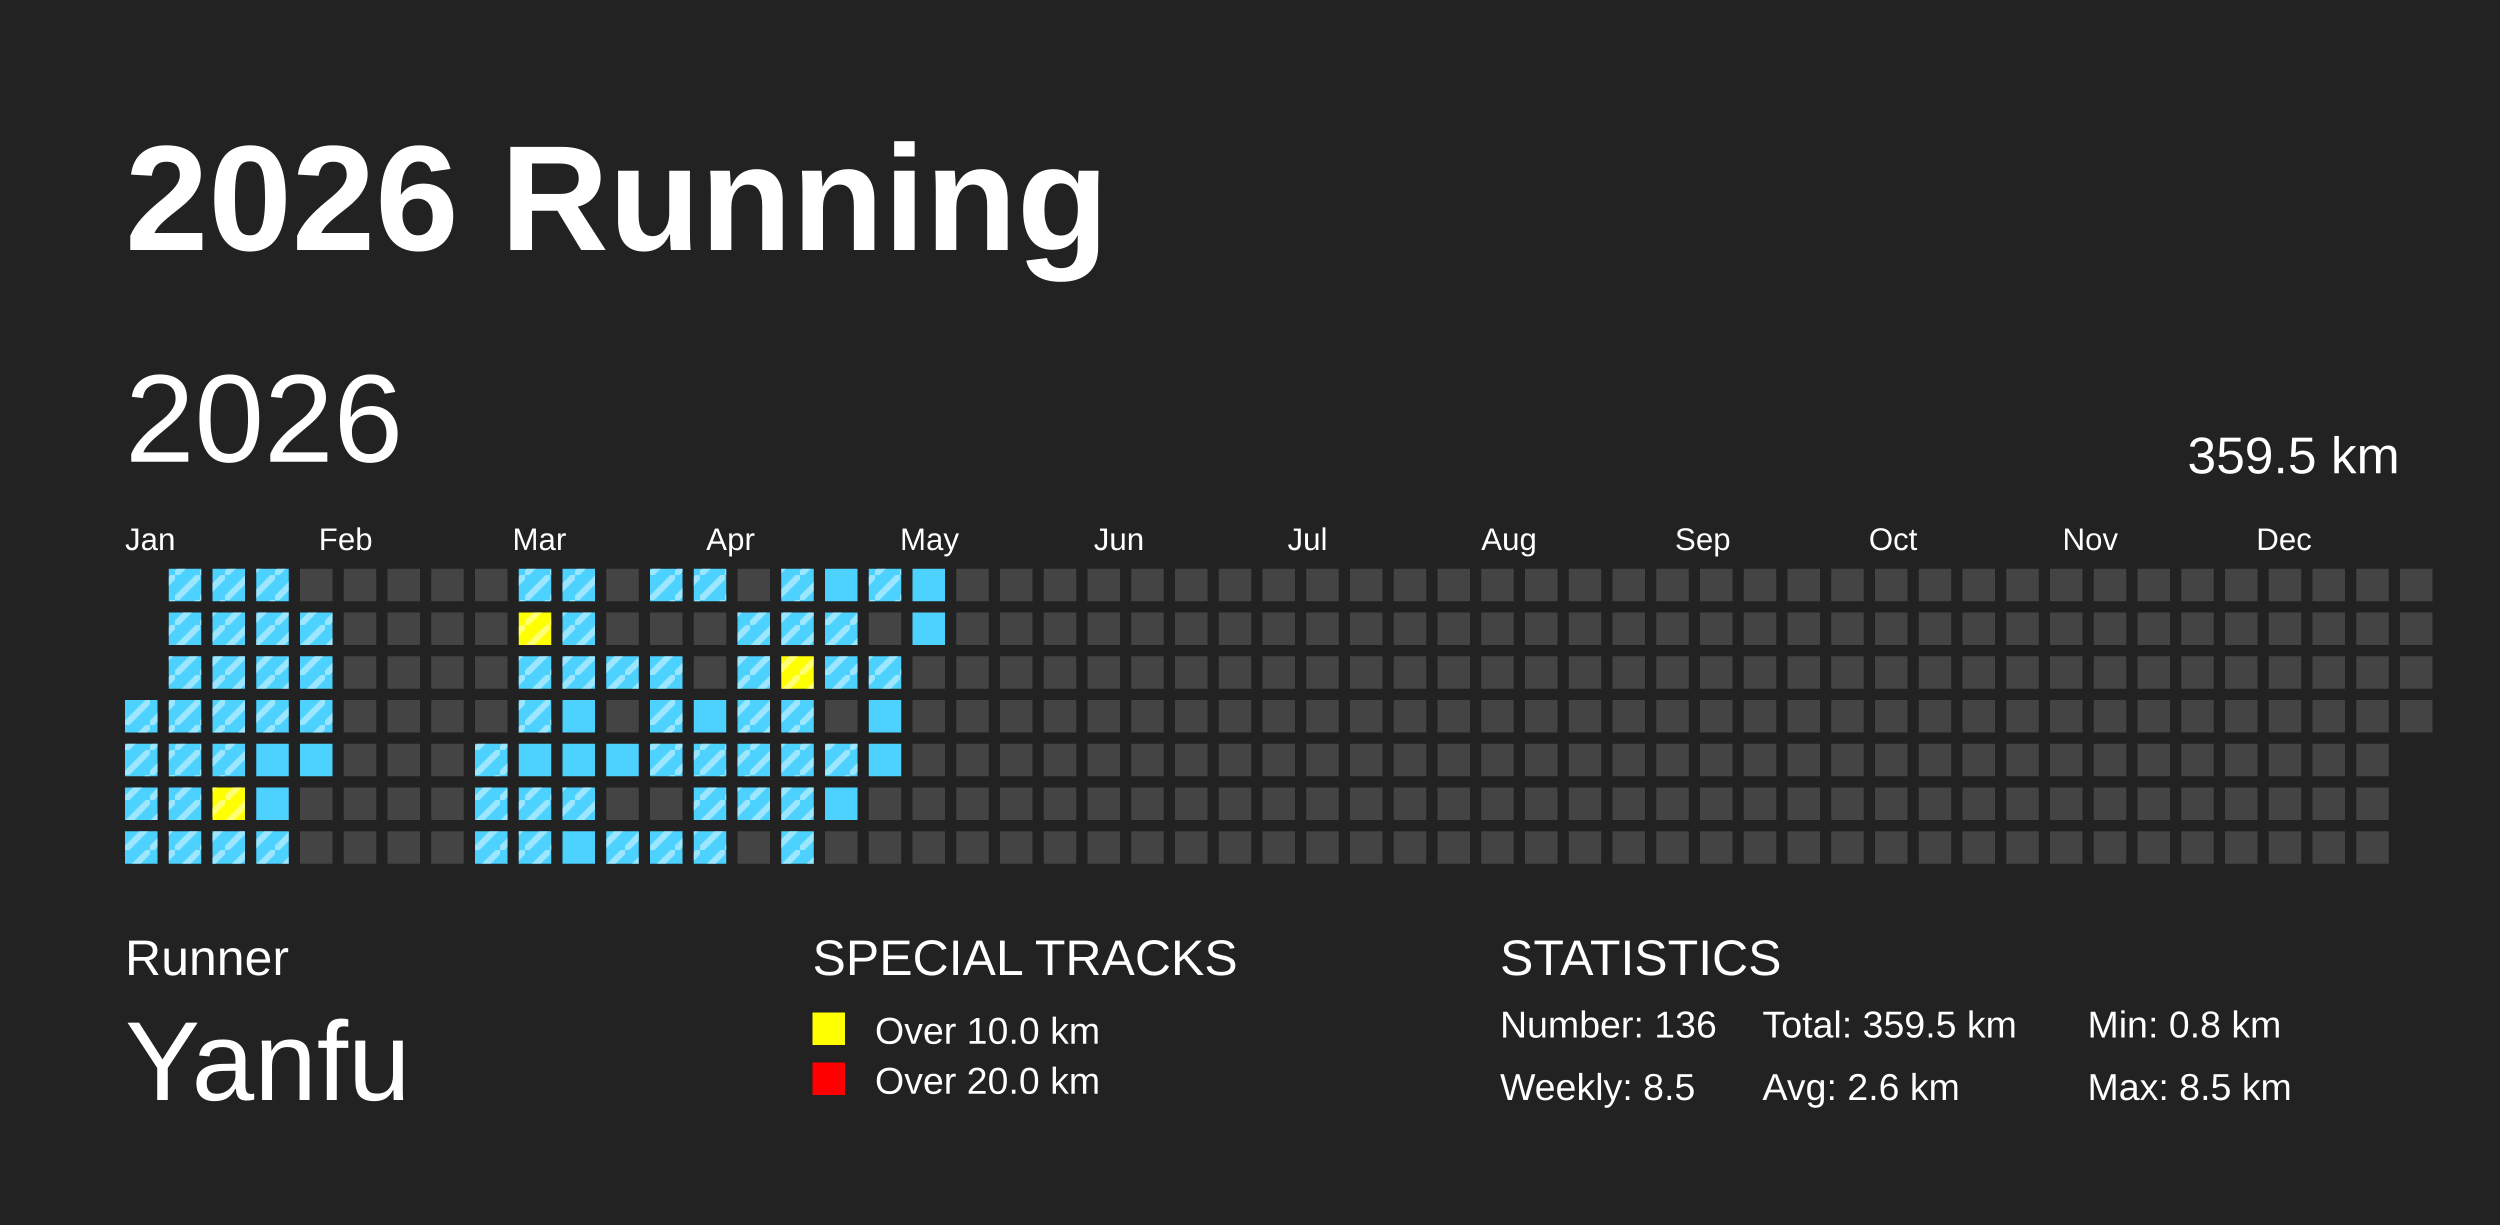
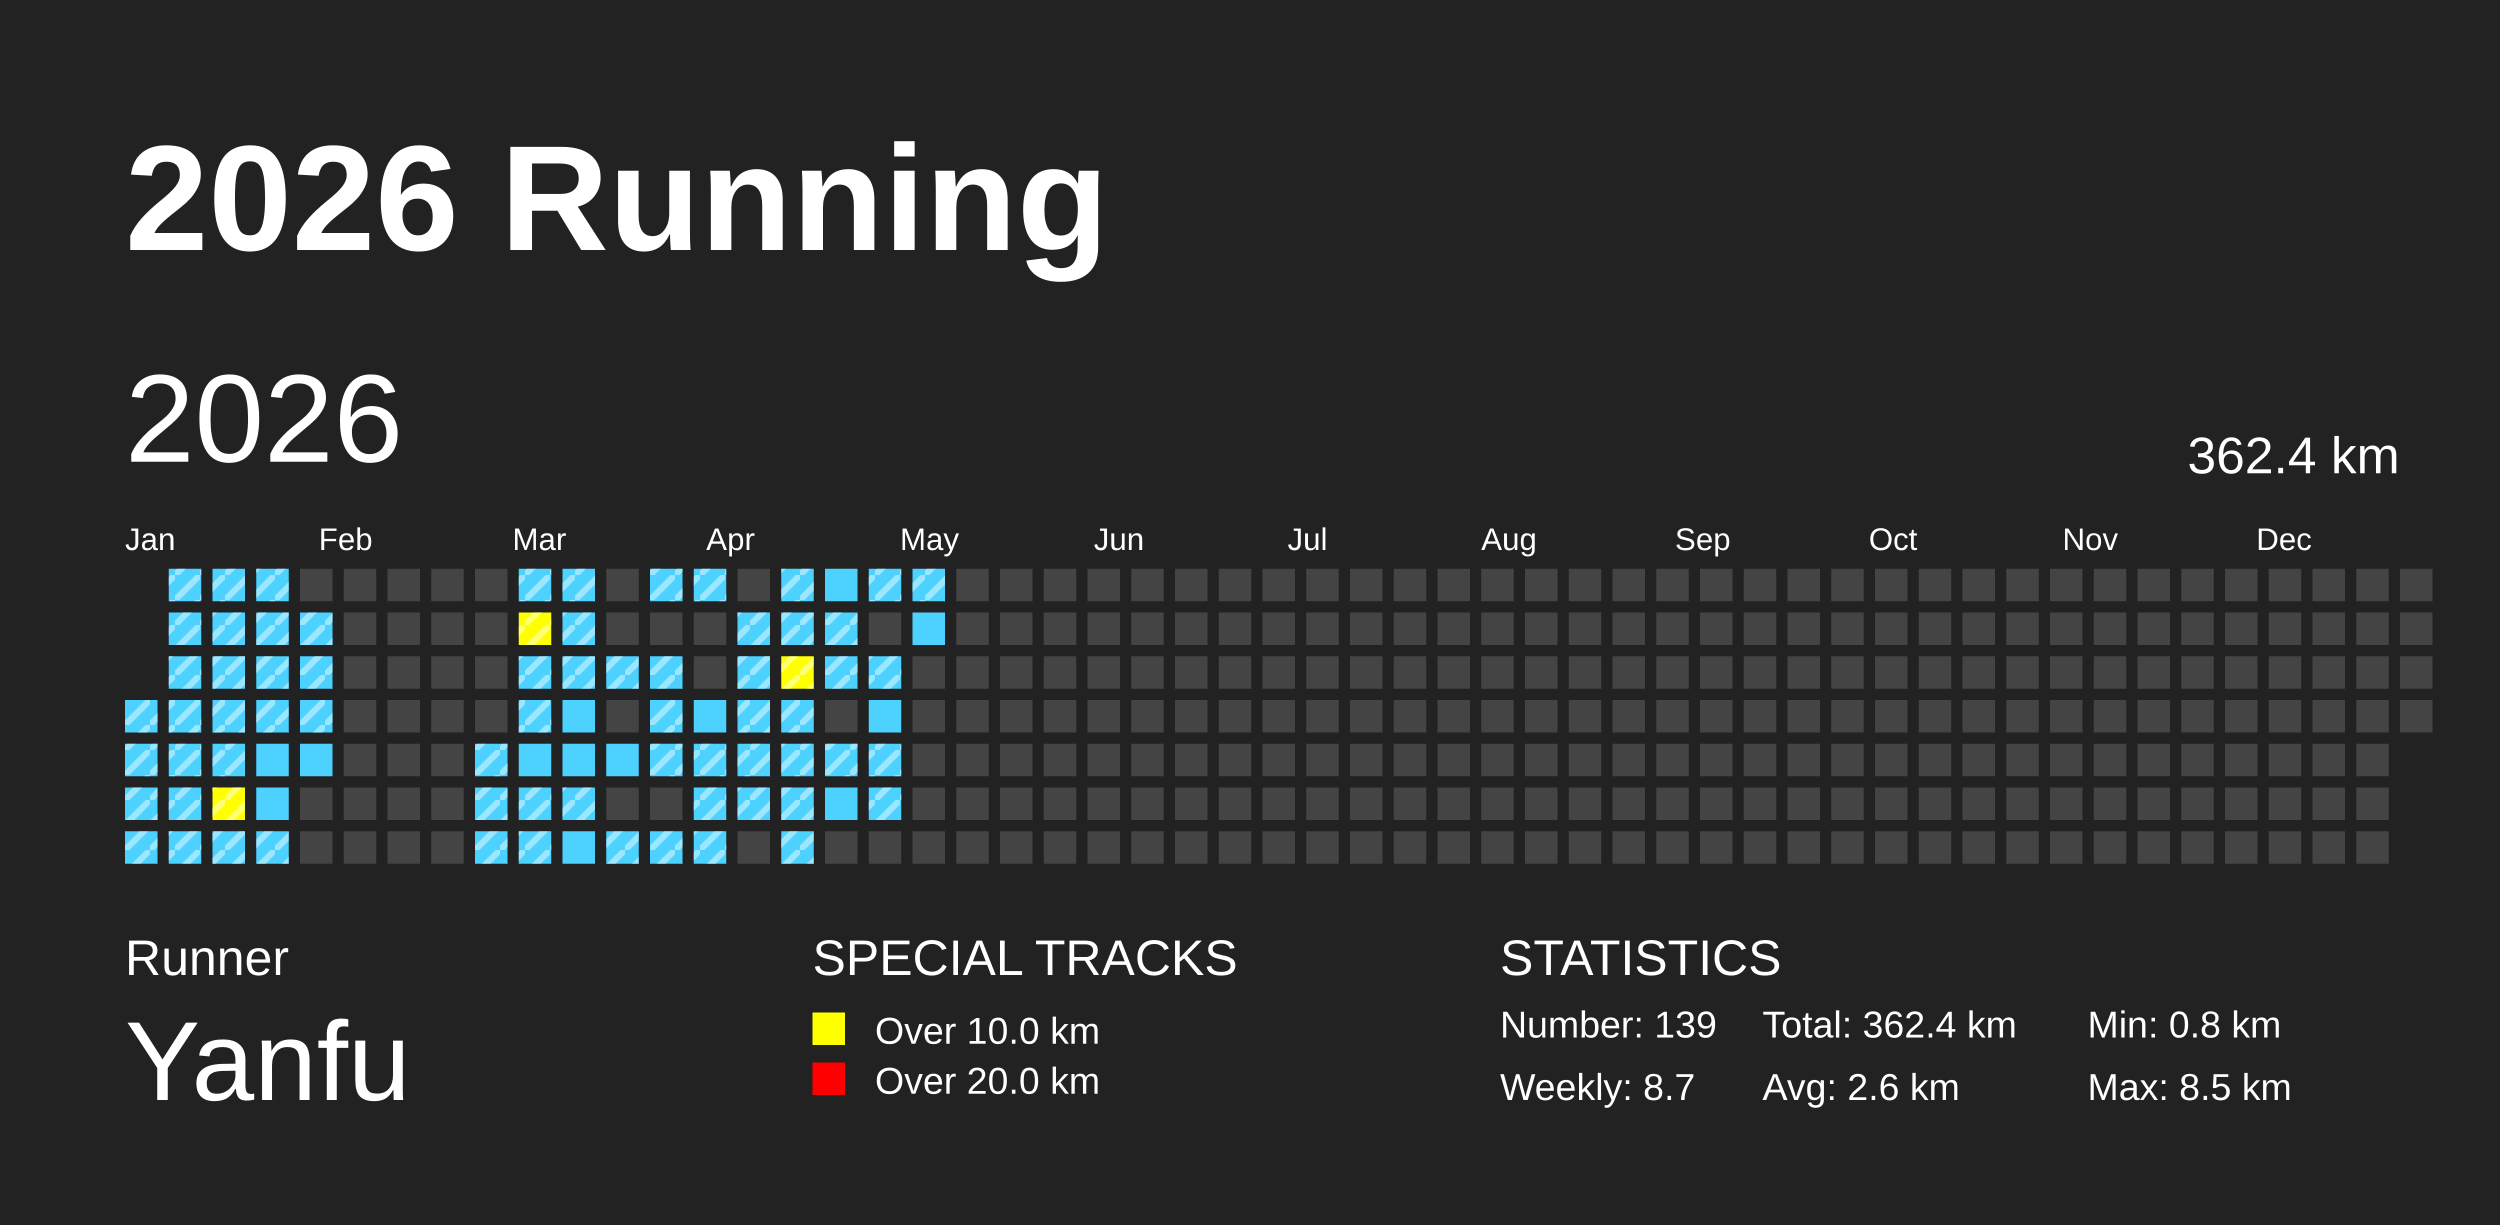
<svg xmlns="http://www.w3.org/2000/svg" baseProfile="full" height="98mm" version="1.1" viewBox="0,0,200,98" width="200mm">
  <defs>
    <pattern height="2" id="indoor-stripe" patternUnits="userSpaceOnUse" width="2">
      <line stroke="white" stroke-opacity="0.45" stroke-width="0.5" x1="0" x2="2" y1="2" y2="0" />
    </pattern>
  </defs>
  <rect fill="#222222" height="98" width="200" x="0" y="0" />
  <text fill="#FFFFFF" style="font-size:12px; font-family:Arial; font-weight:bold;" x="10" y="20">2026 Running</text>
  <text fill="#FFFFFF" style="font-size:4px; font-family:Arial" x="10" y="78">Runner</text>
  <text fill="#FFFFFF" style="font-size:9px; font-family:Arial" x="10" y="88">Yanfu</text>
  <text fill="#FFFFFF" style="font-size:4px; font-family:Arial" x="65" y="78">SPECIAL TRACKS</text>
  <rect fill="yellow" height="2.6" width="2.6" x="65" y="81" />
  <text fill="#FFFFFF" style="font-size:3px; font-family:Arial" x="70" y="83.5">Over 10.0 km</text>
  <rect fill="red" height="2.6" width="2.6" x="65" y="85" />
  <text fill="#FFFFFF" style="font-size:3px; font-family:Arial" x="70" y="87.5">Over 20.0 km</text>
  <text fill="#FFFFFF" style="font-size:4px; font-family:Arial" x="120" y="78">STATISTICS</text>
-   <text fill="#FFFFFF" style="font-size:3px; font-family:Arial" x="120" y="83">Number: 136</text>
-   <text fill="#FFFFFF" style="font-size:3px; font-family:Arial" x="120" y="88">Weekly: 8.5</text>
-   <text fill="#FFFFFF" style="font-size:3px; font-family:Arial" x="141" y="83">Total: 359.5 km</text>
+   <text fill="#FFFFFF" style="font-size:3px; font-family:Arial" x="120" y="83">Number: 139</text>
+   <text fill="#FFFFFF" style="font-size:3px; font-family:Arial" x="120" y="88">Weekly: 8.7</text>
+   <text fill="#FFFFFF" style="font-size:3px; font-family:Arial" x="141" y="83">Total: 362.4 km</text>
  <text fill="#FFFFFF" style="font-size:3px; font-family:Arial" x="141" y="88">Avg: 2.6 km</text>
  <text fill="#FFFFFF" style="font-size:3px; font-family:Arial" x="167" y="83">Min: 0.8 km</text>
  <text fill="#FFFFFF" style="font-size:3px; font-family:Arial" x="167" y="88">Max: 8.5 km</text>
  <text dominant-baseline="hanging" fill="#FFFFFF" style="font-size:10.0px; font-family:Arial;" x="10" y="30">2026</text>
-   <text dominant-baseline="hanging" fill="#FFFFFF" style="font-size:4.125px; font-family:Arial;" x="175" y="35">359.5 km</text>
+   <text dominant-baseline="hanging" fill="#FFFFFF" style="font-size:4.125px; font-family:Arial;" x="175" y="35">362.4 km</text>
  <text fill="#FFFFFF" style="font-size:2.5px; font-family:Arial" x="10.0" y="44">Jan</text>
  <text fill="#FFFFFF" style="font-size:2.5px; font-family:Arial" x="25.5" y="44">Feb</text>
  <text fill="#FFFFFF" style="font-size:2.5px; font-family:Arial" x="41.0" y="44">Mar</text>
  <text fill="#FFFFFF" style="font-size:2.5px; font-family:Arial" x="56.5" y="44">Apr</text>
  <text fill="#FFFFFF" style="font-size:2.5px; font-family:Arial" x="72.0" y="44">May</text>
  <text fill="#FFFFFF" style="font-size:2.5px; font-family:Arial" x="87.5" y="44">Jun</text>
  <text fill="#FFFFFF" style="font-size:2.5px; font-family:Arial" x="103.0" y="44">Jul</text>
  <text fill="#FFFFFF" style="font-size:2.5px; font-family:Arial" x="118.5" y="44">Aug</text>
  <text fill="#FFFFFF" style="font-size:2.5px; font-family:Arial" x="134.0" y="44">Sep</text>
  <text fill="#FFFFFF" style="font-size:2.5px; font-family:Arial" x="149.5" y="44">Oct</text>
  <text fill="#FFFFFF" style="font-size:2.5px; font-family:Arial" x="165.0" y="44">Nov</text>
  <text fill="#FFFFFF" style="font-size:2.5px; font-family:Arial" x="180.5" y="44">Dec</text>
  <rect fill="#4DD2FF" height="2.6" width="2.6" x="10.0" y="56.0" />
  <rect fill="url(#indoor-stripe)" height="2.6" width="2.6" x="10.0" y="56.0" />
  <rect fill="#4DD2FF" height="2.6" width="2.6" x="10.0" y="59.5" />
  <rect fill="url(#indoor-stripe)" height="2.6" width="2.6" x="10.0" y="59.5" />
  <rect fill="#4DD2FF" height="2.6" width="2.6" x="10.0" y="63.0" />
  <rect fill="url(#indoor-stripe)" height="2.6" width="2.6" x="10.0" y="63.0" />
  <rect fill="#4DD2FF" height="2.6" width="2.6" x="10.0" y="66.5" />
  <rect fill="url(#indoor-stripe)" height="2.6" width="2.6" x="10.0" y="66.5" />
  <rect fill="#4DD2FF" height="2.6" width="2.6" x="13.5" y="45.5" />
  <rect fill="url(#indoor-stripe)" height="2.6" width="2.6" x="13.5" y="45.5" />
  <rect fill="#4DD2FF" height="2.6" width="2.6" x="13.5" y="49.0" />
  <rect fill="url(#indoor-stripe)" height="2.6" width="2.6" x="13.5" y="49.0" />
  <rect fill="#4DD2FF" height="2.6" width="2.6" x="13.5" y="52.5" />
  <rect fill="url(#indoor-stripe)" height="2.6" width="2.6" x="13.5" y="52.5" />
  <rect fill="#4DD2FF" height="2.6" width="2.6" x="13.5" y="56.0" />
  <rect fill="url(#indoor-stripe)" height="2.6" width="2.6" x="13.5" y="56.0" />
  <rect fill="#4DD2FF" height="2.6" width="2.6" x="13.5" y="59.5" />
  <rect fill="url(#indoor-stripe)" height="2.6" width="2.6" x="13.5" y="59.5" />
  <rect fill="#4DD2FF" height="2.6" width="2.6" x="13.5" y="63.0" />
  <rect fill="url(#indoor-stripe)" height="2.6" width="2.6" x="13.5" y="63.0" />
  <rect fill="#4DD2FF" height="2.6" width="2.6" x="13.5" y="66.5" />
  <rect fill="url(#indoor-stripe)" height="2.6" width="2.6" x="13.5" y="66.5" />
  <rect fill="#4DD2FF" height="2.6" width="2.6" x="17.0" y="45.5" />
  <rect fill="url(#indoor-stripe)" height="2.6" width="2.6" x="17.0" y="45.5" />
  <rect fill="#4DD2FF" height="2.6" width="2.6" x="17.0" y="49.0" />
  <rect fill="url(#indoor-stripe)" height="2.6" width="2.6" x="17.0" y="49.0" />
  <rect fill="#4DD2FF" height="2.6" width="2.6" x="17.0" y="52.5" />
  <rect fill="url(#indoor-stripe)" height="2.6" width="2.6" x="17.0" y="52.5" />
  <rect fill="#4DD2FF" height="2.6" width="2.6" x="17.0" y="56.0" />
  <rect fill="url(#indoor-stripe)" height="2.6" width="2.6" x="17.0" y="56.0" />
  <rect fill="#4DD2FF" height="2.6" width="2.6" x="17.0" y="59.5" />
  <rect fill="url(#indoor-stripe)" height="2.6" width="2.6" x="17.0" y="59.5" />
  <rect fill="yellow" height="2.6" width="2.6" x="17.0" y="63.0" />
  <rect fill="url(#indoor-stripe)" height="2.6" width="2.6" x="17.0" y="63.0" />
  <rect fill="#4DD2FF" height="2.6" width="2.6" x="17.0" y="66.5" />
  <rect fill="url(#indoor-stripe)" height="2.6" width="2.6" x="17.0" y="66.5" />
  <rect fill="#4DD2FF" height="2.6" width="2.6" x="20.5" y="45.5" />
  <rect fill="url(#indoor-stripe)" height="2.6" width="2.6" x="20.5" y="45.5" />
  <rect fill="#4DD2FF" height="2.6" width="2.6" x="20.5" y="49.0" />
  <rect fill="url(#indoor-stripe)" height="2.6" width="2.6" x="20.5" y="49.0" />
  <rect fill="#4DD2FF" height="2.6" width="2.6" x="20.5" y="52.5" />
  <rect fill="url(#indoor-stripe)" height="2.6" width="2.6" x="20.5" y="52.5" />
  <rect fill="#4DD2FF" height="2.6" width="2.6" x="20.5" y="56.0" />
  <rect fill="url(#indoor-stripe)" height="2.6" width="2.6" x="20.5" y="56.0" />
  <rect fill="#4DD2FF" height="2.6" width="2.6" x="20.5" y="59.5" />
  <rect fill="#4DD2FF" height="2.6" width="2.6" x="20.5" y="63.0" />
  <rect fill="#4DD2FF" height="2.6" width="2.6" x="20.5" y="66.5" />
  <rect fill="url(#indoor-stripe)" height="2.6" width="2.6" x="20.5" y="66.5" />
  <rect fill="#444444" height="2.6" width="2.6" x="24.0" y="45.5" />
  <rect fill="#4DD2FF" height="2.6" width="2.6" x="24.0" y="49.0" />
  <rect fill="url(#indoor-stripe)" height="2.6" width="2.6" x="24.0" y="49.0" />
  <rect fill="#4DD2FF" height="2.6" width="2.6" x="24.0" y="52.5" />
  <rect fill="url(#indoor-stripe)" height="2.6" width="2.6" x="24.0" y="52.5" />
  <rect fill="#4DD2FF" height="2.6" width="2.6" x="24.0" y="56.0" />
  <rect fill="url(#indoor-stripe)" height="2.6" width="2.6" x="24.0" y="56.0" />
  <rect fill="#4DD2FF" height="2.6" width="2.6" x="24.0" y="59.5" />
  <rect fill="#444444" height="2.6" width="2.6" x="24.0" y="63.0" />
  <rect fill="#444444" height="2.6" width="2.6" x="24.0" y="66.5" />
  <rect fill="#444444" height="2.6" width="2.6" x="27.5" y="45.5" />
  <rect fill="#444444" height="2.6" width="2.6" x="27.5" y="49.0" />
  <rect fill="#444444" height="2.6" width="2.6" x="27.5" y="52.5" />
  <rect fill="#444444" height="2.6" width="2.6" x="27.5" y="56.0" />
  <rect fill="#444444" height="2.6" width="2.6" x="27.5" y="59.5" />
  <rect fill="#444444" height="2.6" width="2.6" x="27.5" y="63.0" />
  <rect fill="#444444" height="2.6" width="2.6" x="27.5" y="66.5" />
  <rect fill="#444444" height="2.6" width="2.6" x="31.0" y="45.5" />
  <rect fill="#444444" height="2.6" width="2.6" x="31.0" y="49.0" />
  <rect fill="#444444" height="2.6" width="2.6" x="31.0" y="52.5" />
  <rect fill="#444444" height="2.6" width="2.6" x="31.0" y="56.0" />
  <rect fill="#444444" height="2.6" width="2.6" x="31.0" y="59.5" />
  <rect fill="#444444" height="2.6" width="2.6" x="31.0" y="63.0" />
  <rect fill="#444444" height="2.6" width="2.6" x="31.0" y="66.5" />
  <rect fill="#444444" height="2.6" width="2.6" x="34.5" y="45.5" />
  <rect fill="#444444" height="2.6" width="2.6" x="34.5" y="49.0" />
  <rect fill="#444444" height="2.6" width="2.6" x="34.5" y="52.5" />
  <rect fill="#444444" height="2.6" width="2.6" x="34.5" y="56.0" />
  <rect fill="#444444" height="2.6" width="2.6" x="34.5" y="59.5" />
  <rect fill="#444444" height="2.6" width="2.6" x="34.5" y="63.0" />
  <rect fill="#444444" height="2.6" width="2.6" x="34.5" y="66.5" />
  <rect fill="#444444" height="2.6" width="2.6" x="38.0" y="45.5" />
  <rect fill="#444444" height="2.6" width="2.6" x="38.0" y="49.0" />
  <rect fill="#444444" height="2.6" width="2.6" x="38.0" y="52.5" />
  <rect fill="#444444" height="2.6" width="2.6" x="38.0" y="56.0" />
  <rect fill="#4DD2FF" height="2.6" width="2.6" x="38.0" y="59.5" />
  <rect fill="url(#indoor-stripe)" height="2.6" width="2.6" x="38.0" y="59.5" />
  <rect fill="#4DD2FF" height="2.6" width="2.6" x="38.0" y="63.0" />
  <rect fill="url(#indoor-stripe)" height="2.6" width="2.6" x="38.0" y="63.0" />
  <rect fill="#4DD2FF" height="2.6" width="2.6" x="38.0" y="66.5" />
  <rect fill="url(#indoor-stripe)" height="2.6" width="2.6" x="38.0" y="66.5" />
  <rect fill="#4DD2FF" height="2.6" width="2.6" x="41.5" y="45.5" />
  <rect fill="url(#indoor-stripe)" height="2.6" width="2.6" x="41.5" y="45.5" />
  <rect fill="yellow" height="2.6" width="2.6" x="41.5" y="49.0" />
  <rect fill="url(#indoor-stripe)" height="2.6" width="2.6" x="41.5" y="49.0" />
  <rect fill="#4DD2FF" height="2.6" width="2.6" x="41.5" y="52.5" />
  <rect fill="url(#indoor-stripe)" height="2.6" width="2.6" x="41.5" y="52.5" />
  <rect fill="#4DD2FF" height="2.6" width="2.6" x="41.5" y="56.0" />
  <rect fill="url(#indoor-stripe)" height="2.6" width="2.6" x="41.5" y="56.0" />
  <rect fill="#4DD2FF" height="2.6" width="2.6" x="41.5" y="59.5" />
  <rect fill="#4DD2FF" height="2.6" width="2.6" x="41.5" y="63.0" />
  <rect fill="url(#indoor-stripe)" height="2.6" width="2.6" x="41.5" y="63.0" />
  <rect fill="#4DD2FF" height="2.6" width="2.6" x="41.5" y="66.5" />
  <rect fill="url(#indoor-stripe)" height="2.6" width="2.6" x="41.5" y="66.5" />
  <rect fill="#4DD2FF" height="2.6" width="2.6" x="45.0" y="45.5" />
  <rect fill="url(#indoor-stripe)" height="2.6" width="2.6" x="45.0" y="45.5" />
  <rect fill="#4DD2FF" height="2.6" width="2.6" x="45.0" y="49.0" />
  <rect fill="url(#indoor-stripe)" height="2.6" width="2.6" x="45.0" y="49.0" />
  <rect fill="#4DD2FF" height="2.6" width="2.6" x="45.0" y="52.5" />
  <rect fill="url(#indoor-stripe)" height="2.6" width="2.6" x="45.0" y="52.5" />
  <rect fill="#4DD2FF" height="2.6" width="2.6" x="45.0" y="56.0" />
  <rect fill="#4DD2FF" height="2.6" width="2.6" x="45.0" y="59.5" />
  <rect fill="#4DD2FF" height="2.6" width="2.6" x="45.0" y="63.0" />
  <rect fill="url(#indoor-stripe)" height="2.6" width="2.6" x="45.0" y="63.0" />
  <rect fill="#4DD2FF" height="2.6" width="2.6" x="45.0" y="66.5" />
  <rect fill="#444444" height="2.6" width="2.6" x="48.5" y="45.5" />
  <rect fill="#444444" height="2.6" width="2.6" x="48.5" y="49.0" />
  <rect fill="#4DD2FF" height="2.6" width="2.6" x="48.5" y="52.5" />
  <rect fill="url(#indoor-stripe)" height="2.6" width="2.6" x="48.5" y="52.5" />
  <rect fill="#444444" height="2.6" width="2.6" x="48.5" y="56.0" />
  <rect fill="#4DD2FF" height="2.6" width="2.6" x="48.5" y="59.5" />
  <rect fill="#444444" height="2.6" width="2.6" x="48.5" y="63.0" />
  <rect fill="#4DD2FF" height="2.6" width="2.6" x="48.5" y="66.5" />
  <rect fill="url(#indoor-stripe)" height="2.6" width="2.6" x="48.5" y="66.5" />
  <rect fill="#4DD2FF" height="2.6" width="2.6" x="52.0" y="45.5" />
  <rect fill="url(#indoor-stripe)" height="2.6" width="2.6" x="52.0" y="45.5" />
  <rect fill="#444444" height="2.6" width="2.6" x="52.0" y="49.0" />
  <rect fill="#4DD2FF" height="2.6" width="2.6" x="52.0" y="52.5" />
  <rect fill="url(#indoor-stripe)" height="2.6" width="2.6" x="52.0" y="52.5" />
  <rect fill="#4DD2FF" height="2.6" width="2.6" x="52.0" y="56.0" />
  <rect fill="url(#indoor-stripe)" height="2.6" width="2.6" x="52.0" y="56.0" />
  <rect fill="#4DD2FF" height="2.6" width="2.6" x="52.0" y="59.5" />
  <rect fill="url(#indoor-stripe)" height="2.6" width="2.6" x="52.0" y="59.5" />
  <rect fill="#444444" height="2.6" width="2.6" x="52.0" y="63.0" />
  <rect fill="#4DD2FF" height="2.6" width="2.6" x="52.0" y="66.5" />
  <rect fill="url(#indoor-stripe)" height="2.6" width="2.6" x="52.0" y="66.5" />
  <rect fill="#4DD2FF" height="2.6" width="2.6" x="55.5" y="45.5" />
  <rect fill="url(#indoor-stripe)" height="2.6" width="2.6" x="55.5" y="45.5" />
  <rect fill="#444444" height="2.6" width="2.6" x="55.5" y="49.0" />
  <rect fill="#444444" height="2.6" width="2.6" x="55.5" y="52.5" />
  <rect fill="#4DD2FF" height="2.6" width="2.6" x="55.5" y="56.0" />
  <rect fill="#4DD2FF" height="2.6" width="2.6" x="55.5" y="59.5" />
  <rect fill="url(#indoor-stripe)" height="2.6" width="2.6" x="55.5" y="59.5" />
  <rect fill="#4DD2FF" height="2.6" width="2.6" x="55.5" y="63.0" />
  <rect fill="url(#indoor-stripe)" height="2.6" width="2.6" x="55.5" y="63.0" />
  <rect fill="#4DD2FF" height="2.6" width="2.6" x="55.5" y="66.5" />
  <rect fill="url(#indoor-stripe)" height="2.6" width="2.6" x="55.5" y="66.5" />
  <rect fill="#444444" height="2.6" width="2.6" x="59.0" y="45.5" />
  <rect fill="#4DD2FF" height="2.6" width="2.6" x="59.0" y="49.0" />
  <rect fill="url(#indoor-stripe)" height="2.6" width="2.6" x="59.0" y="49.0" />
  <rect fill="#4DD2FF" height="2.6" width="2.6" x="59.0" y="52.5" />
  <rect fill="url(#indoor-stripe)" height="2.6" width="2.6" x="59.0" y="52.5" />
  <rect fill="#4DD2FF" height="2.6" width="2.6" x="59.0" y="56.0" />
  <rect fill="url(#indoor-stripe)" height="2.6" width="2.6" x="59.0" y="56.0" />
  <rect fill="#4DD2FF" height="2.6" width="2.6" x="59.0" y="59.5" />
  <rect fill="url(#indoor-stripe)" height="2.6" width="2.6" x="59.0" y="59.5" />
  <rect fill="#4DD2FF" height="2.6" width="2.6" x="59.0" y="63.0" />
  <rect fill="url(#indoor-stripe)" height="2.6" width="2.6" x="59.0" y="63.0" />
  <rect fill="#444444" height="2.6" width="2.6" x="59.0" y="66.5" />
  <rect fill="#4DD2FF" height="2.6" width="2.6" x="62.5" y="45.5" />
  <rect fill="url(#indoor-stripe)" height="2.6" width="2.6" x="62.5" y="45.5" />
  <rect fill="#4DD2FF" height="2.6" width="2.6" x="62.5" y="49.0" />
  <rect fill="url(#indoor-stripe)" height="2.6" width="2.6" x="62.5" y="49.0" />
  <rect fill="yellow" height="2.6" width="2.6" x="62.5" y="52.5" />
  <rect fill="url(#indoor-stripe)" height="2.6" width="2.6" x="62.5" y="52.5" />
  <rect fill="#4DD2FF" height="2.6" width="2.6" x="62.5" y="56.0" />
  <rect fill="url(#indoor-stripe)" height="2.6" width="2.6" x="62.5" y="56.0" />
  <rect fill="#4DD2FF" height="2.6" width="2.6" x="62.5" y="59.5" />
  <rect fill="url(#indoor-stripe)" height="2.6" width="2.6" x="62.5" y="59.5" />
  <rect fill="#4DD2FF" height="2.6" width="2.6" x="62.5" y="63.0" />
  <rect fill="url(#indoor-stripe)" height="2.6" width="2.6" x="62.5" y="63.0" />
  <rect fill="#4DD2FF" height="2.6" width="2.6" x="62.5" y="66.5" />
  <rect fill="url(#indoor-stripe)" height="2.6" width="2.6" x="62.5" y="66.5" />
  <rect fill="#4DD2FF" height="2.6" width="2.6" x="66.0" y="45.5" />
  <rect fill="#4DD2FF" height="2.6" width="2.6" x="66.0" y="49.0" />
  <rect fill="url(#indoor-stripe)" height="2.6" width="2.6" x="66.0" y="49.0" />
  <rect fill="#4DD2FF" height="2.6" width="2.6" x="66.0" y="52.5" />
  <rect fill="url(#indoor-stripe)" height="2.6" width="2.6" x="66.0" y="52.5" />
  <rect fill="#444444" height="2.6" width="2.6" x="66.0" y="56.0" />
  <rect fill="#4DD2FF" height="2.6" width="2.6" x="66.0" y="59.5" />
  <rect fill="url(#indoor-stripe)" height="2.6" width="2.6" x="66.0" y="59.5" />
  <rect fill="#4DD2FF" height="2.6" width="2.6" x="66.0" y="63.0" />
  <rect fill="#444444" height="2.6" width="2.6" x="66.0" y="66.5" />
  <rect fill="#4DD2FF" height="2.6" width="2.6" x="69.5" y="45.5" />
  <rect fill="url(#indoor-stripe)" height="2.6" width="2.6" x="69.5" y="45.5" />
  <rect fill="#444444" height="2.6" width="2.6" x="69.5" y="49.0" />
  <rect fill="#4DD2FF" height="2.6" width="2.6" x="69.5" y="52.5" />
  <rect fill="url(#indoor-stripe)" height="2.6" width="2.6" x="69.5" y="52.5" />
  <rect fill="#4DD2FF" height="2.6" width="2.6" x="69.5" y="56.0" />
  <rect fill="#4DD2FF" height="2.6" width="2.6" x="69.5" y="59.5" />
-   <rect fill="#444444" height="2.6" width="2.6" x="69.5" y="63.0" />
+   <rect fill="url(#indoor-stripe)" height="2.6" width="2.6" x="69.5" y="59.5" />
+   <rect fill="#4DD2FF" height="2.6" width="2.6" x="69.5" y="63.0" />
+   <rect fill="url(#indoor-stripe)" height="2.6" width="2.6" x="69.5" y="63.0" />
  <rect fill="#444444" height="2.6" width="2.6" x="69.5" y="66.5" />
  <rect fill="#4DD2FF" height="2.6" width="2.6" x="73.0" y="45.5" />
+   <rect fill="url(#indoor-stripe)" height="2.6" width="2.6" x="73.0" y="45.5" />
  <rect fill="#4DD2FF" height="2.6" width="2.6" x="73.0" y="49.0" />
  <rect fill="#444444" height="2.6" width="2.6" x="73.0" y="52.5" />
  <rect fill="#444444" height="2.6" width="2.6" x="73.0" y="56.0" />
  <rect fill="#444444" height="2.6" width="2.6" x="73.0" y="59.5" />
  <rect fill="#444444" height="2.6" width="2.6" x="73.0" y="63.0" />
  <rect fill="#444444" height="2.6" width="2.6" x="73.0" y="66.5" />
  <rect fill="#444444" height="2.6" width="2.6" x="76.5" y="45.5" />
  <rect fill="#444444" height="2.6" width="2.6" x="76.5" y="49.0" />
  <rect fill="#444444" height="2.6" width="2.6" x="76.5" y="52.5" />
  <rect fill="#444444" height="2.6" width="2.6" x="76.5" y="56.0" />
  <rect fill="#444444" height="2.6" width="2.6" x="76.5" y="59.5" />
  <rect fill="#444444" height="2.6" width="2.6" x="76.5" y="63.0" />
  <rect fill="#444444" height="2.6" width="2.6" x="76.5" y="66.5" />
  <rect fill="#444444" height="2.6" width="2.6" x="80.0" y="45.5" />
  <rect fill="#444444" height="2.6" width="2.6" x="80.0" y="49.0" />
  <rect fill="#444444" height="2.6" width="2.6" x="80.0" y="52.5" />
  <rect fill="#444444" height="2.6" width="2.6" x="80.0" y="56.0" />
  <rect fill="#444444" height="2.6" width="2.6" x="80.0" y="59.5" />
  <rect fill="#444444" height="2.6" width="2.6" x="80.0" y="63.0" />
  <rect fill="#444444" height="2.6" width="2.6" x="80.0" y="66.5" />
  <rect fill="#444444" height="2.6" width="2.6" x="83.5" y="45.5" />
  <rect fill="#444444" height="2.6" width="2.6" x="83.5" y="49.0" />
  <rect fill="#444444" height="2.6" width="2.6" x="83.5" y="52.5" />
  <rect fill="#444444" height="2.6" width="2.6" x="83.5" y="56.0" />
  <rect fill="#444444" height="2.6" width="2.6" x="83.5" y="59.5" />
  <rect fill="#444444" height="2.6" width="2.6" x="83.5" y="63.0" />
  <rect fill="#444444" height="2.6" width="2.6" x="83.5" y="66.5" />
  <rect fill="#444444" height="2.6" width="2.6" x="87.0" y="45.5" />
  <rect fill="#444444" height="2.6" width="2.6" x="87.0" y="49.0" />
  <rect fill="#444444" height="2.6" width="2.6" x="87.0" y="52.5" />
  <rect fill="#444444" height="2.6" width="2.6" x="87.0" y="56.0" />
  <rect fill="#444444" height="2.6" width="2.6" x="87.0" y="59.5" />
  <rect fill="#444444" height="2.6" width="2.6" x="87.0" y="63.0" />
  <rect fill="#444444" height="2.6" width="2.6" x="87.0" y="66.5" />
  <rect fill="#444444" height="2.6" width="2.6" x="90.5" y="45.5" />
  <rect fill="#444444" height="2.6" width="2.6" x="90.5" y="49.0" />
  <rect fill="#444444" height="2.6" width="2.6" x="90.5" y="52.5" />
  <rect fill="#444444" height="2.6" width="2.6" x="90.5" y="56.0" />
  <rect fill="#444444" height="2.6" width="2.6" x="90.5" y="59.5" />
  <rect fill="#444444" height="2.6" width="2.6" x="90.5" y="63.0" />
  <rect fill="#444444" height="2.6" width="2.6" x="90.5" y="66.5" />
  <rect fill="#444444" height="2.6" width="2.6" x="94.0" y="45.5" />
  <rect fill="#444444" height="2.6" width="2.6" x="94.0" y="49.0" />
  <rect fill="#444444" height="2.6" width="2.6" x="94.0" y="52.5" />
  <rect fill="#444444" height="2.6" width="2.6" x="94.0" y="56.0" />
  <rect fill="#444444" height="2.6" width="2.6" x="94.0" y="59.5" />
  <rect fill="#444444" height="2.6" width="2.6" x="94.0" y="63.0" />
  <rect fill="#444444" height="2.6" width="2.6" x="94.0" y="66.5" />
  <rect fill="#444444" height="2.6" width="2.6" x="97.5" y="45.5" />
  <rect fill="#444444" height="2.6" width="2.6" x="97.5" y="49.0" />
  <rect fill="#444444" height="2.6" width="2.6" x="97.5" y="52.5" />
  <rect fill="#444444" height="2.6" width="2.6" x="97.5" y="56.0" />
  <rect fill="#444444" height="2.6" width="2.6" x="97.5" y="59.5" />
  <rect fill="#444444" height="2.6" width="2.6" x="97.5" y="63.0" />
  <rect fill="#444444" height="2.6" width="2.6" x="97.5" y="66.5" />
  <rect fill="#444444" height="2.6" width="2.6" x="101.0" y="45.5" />
  <rect fill="#444444" height="2.6" width="2.6" x="101.0" y="49.0" />
  <rect fill="#444444" height="2.6" width="2.6" x="101.0" y="52.5" />
  <rect fill="#444444" height="2.6" width="2.6" x="101.0" y="56.0" />
  <rect fill="#444444" height="2.6" width="2.6" x="101.0" y="59.5" />
  <rect fill="#444444" height="2.6" width="2.6" x="101.0" y="63.0" />
  <rect fill="#444444" height="2.6" width="2.6" x="101.0" y="66.5" />
  <rect fill="#444444" height="2.6" width="2.6" x="104.5" y="45.5" />
  <rect fill="#444444" height="2.6" width="2.6" x="104.5" y="49.0" />
  <rect fill="#444444" height="2.6" width="2.6" x="104.5" y="52.5" />
  <rect fill="#444444" height="2.6" width="2.6" x="104.5" y="56.0" />
  <rect fill="#444444" height="2.6" width="2.6" x="104.5" y="59.5" />
  <rect fill="#444444" height="2.6" width="2.6" x="104.5" y="63.0" />
  <rect fill="#444444" height="2.6" width="2.6" x="104.5" y="66.5" />
  <rect fill="#444444" height="2.6" width="2.6" x="108.0" y="45.5" />
  <rect fill="#444444" height="2.6" width="2.6" x="108.0" y="49.0" />
  <rect fill="#444444" height="2.6" width="2.6" x="108.0" y="52.5" />
  <rect fill="#444444" height="2.6" width="2.6" x="108.0" y="56.0" />
  <rect fill="#444444" height="2.6" width="2.6" x="108.0" y="59.5" />
  <rect fill="#444444" height="2.6" width="2.6" x="108.0" y="63.0" />
  <rect fill="#444444" height="2.6" width="2.6" x="108.0" y="66.5" />
  <rect fill="#444444" height="2.6" width="2.6" x="111.5" y="45.5" />
  <rect fill="#444444" height="2.6" width="2.6" x="111.5" y="49.0" />
  <rect fill="#444444" height="2.6" width="2.6" x="111.5" y="52.5" />
  <rect fill="#444444" height="2.6" width="2.6" x="111.5" y="56.0" />
  <rect fill="#444444" height="2.6" width="2.6" x="111.5" y="59.5" />
  <rect fill="#444444" height="2.6" width="2.6" x="111.5" y="63.0" />
  <rect fill="#444444" height="2.6" width="2.6" x="111.5" y="66.5" />
  <rect fill="#444444" height="2.6" width="2.6" x="115.0" y="45.5" />
  <rect fill="#444444" height="2.6" width="2.6" x="115.0" y="49.0" />
  <rect fill="#444444" height="2.6" width="2.6" x="115.0" y="52.5" />
  <rect fill="#444444" height="2.6" width="2.6" x="115.0" y="56.0" />
  <rect fill="#444444" height="2.6" width="2.6" x="115.0" y="59.5" />
  <rect fill="#444444" height="2.6" width="2.6" x="115.0" y="63.0" />
  <rect fill="#444444" height="2.6" width="2.6" x="115.0" y="66.5" />
  <rect fill="#444444" height="2.6" width="2.6" x="118.5" y="45.5" />
  <rect fill="#444444" height="2.6" width="2.6" x="118.5" y="49.0" />
  <rect fill="#444444" height="2.6" width="2.6" x="118.5" y="52.5" />
  <rect fill="#444444" height="2.6" width="2.6" x="118.5" y="56.0" />
  <rect fill="#444444" height="2.6" width="2.6" x="118.5" y="59.5" />
  <rect fill="#444444" height="2.6" width="2.6" x="118.5" y="63.0" />
  <rect fill="#444444" height="2.6" width="2.6" x="118.5" y="66.5" />
  <rect fill="#444444" height="2.6" width="2.6" x="122.0" y="45.5" />
  <rect fill="#444444" height="2.6" width="2.6" x="122.0" y="49.0" />
  <rect fill="#444444" height="2.6" width="2.6" x="122.0" y="52.5" />
  <rect fill="#444444" height="2.6" width="2.6" x="122.0" y="56.0" />
  <rect fill="#444444" height="2.6" width="2.6" x="122.0" y="59.5" />
  <rect fill="#444444" height="2.6" width="2.6" x="122.0" y="63.0" />
  <rect fill="#444444" height="2.6" width="2.6" x="122.0" y="66.5" />
  <rect fill="#444444" height="2.6" width="2.6" x="125.5" y="45.5" />
  <rect fill="#444444" height="2.6" width="2.6" x="125.5" y="49.0" />
  <rect fill="#444444" height="2.6" width="2.6" x="125.5" y="52.5" />
  <rect fill="#444444" height="2.6" width="2.6" x="125.5" y="56.0" />
  <rect fill="#444444" height="2.6" width="2.6" x="125.5" y="59.5" />
  <rect fill="#444444" height="2.6" width="2.6" x="125.5" y="63.0" />
  <rect fill="#444444" height="2.6" width="2.6" x="125.5" y="66.5" />
  <rect fill="#444444" height="2.6" width="2.6" x="129.0" y="45.5" />
  <rect fill="#444444" height="2.6" width="2.6" x="129.0" y="49.0" />
  <rect fill="#444444" height="2.6" width="2.6" x="129.0" y="52.5" />
  <rect fill="#444444" height="2.6" width="2.6" x="129.0" y="56.0" />
  <rect fill="#444444" height="2.6" width="2.6" x="129.0" y="59.5" />
  <rect fill="#444444" height="2.6" width="2.6" x="129.0" y="63.0" />
  <rect fill="#444444" height="2.6" width="2.6" x="129.0" y="66.5" />
  <rect fill="#444444" height="2.6" width="2.6" x="132.5" y="45.5" />
  <rect fill="#444444" height="2.6" width="2.6" x="132.5" y="49.0" />
  <rect fill="#444444" height="2.6" width="2.6" x="132.5" y="52.5" />
  <rect fill="#444444" height="2.6" width="2.6" x="132.5" y="56.0" />
  <rect fill="#444444" height="2.6" width="2.6" x="132.5" y="59.5" />
  <rect fill="#444444" height="2.6" width="2.6" x="132.5" y="63.0" />
  <rect fill="#444444" height="2.6" width="2.6" x="132.5" y="66.5" />
  <rect fill="#444444" height="2.6" width="2.6" x="136.0" y="45.5" />
  <rect fill="#444444" height="2.6" width="2.6" x="136.0" y="49.0" />
  <rect fill="#444444" height="2.6" width="2.6" x="136.0" y="52.5" />
  <rect fill="#444444" height="2.6" width="2.6" x="136.0" y="56.0" />
  <rect fill="#444444" height="2.6" width="2.6" x="136.0" y="59.5" />
  <rect fill="#444444" height="2.6" width="2.6" x="136.0" y="63.0" />
  <rect fill="#444444" height="2.6" width="2.6" x="136.0" y="66.5" />
  <rect fill="#444444" height="2.6" width="2.6" x="139.5" y="45.5" />
  <rect fill="#444444" height="2.6" width="2.6" x="139.5" y="49.0" />
  <rect fill="#444444" height="2.6" width="2.6" x="139.5" y="52.5" />
  <rect fill="#444444" height="2.6" width="2.6" x="139.5" y="56.0" />
  <rect fill="#444444" height="2.6" width="2.6" x="139.5" y="59.5" />
  <rect fill="#444444" height="2.6" width="2.6" x="139.5" y="63.0" />
  <rect fill="#444444" height="2.6" width="2.6" x="139.5" y="66.5" />
  <rect fill="#444444" height="2.6" width="2.6" x="143.0" y="45.5" />
  <rect fill="#444444" height="2.6" width="2.6" x="143.0" y="49.0" />
  <rect fill="#444444" height="2.6" width="2.6" x="143.0" y="52.5" />
  <rect fill="#444444" height="2.6" width="2.6" x="143.0" y="56.0" />
  <rect fill="#444444" height="2.6" width="2.6" x="143.0" y="59.5" />
  <rect fill="#444444" height="2.6" width="2.6" x="143.0" y="63.0" />
  <rect fill="#444444" height="2.6" width="2.6" x="143.0" y="66.5" />
  <rect fill="#444444" height="2.6" width="2.6" x="146.5" y="45.5" />
  <rect fill="#444444" height="2.6" width="2.6" x="146.5" y="49.0" />
  <rect fill="#444444" height="2.6" width="2.6" x="146.5" y="52.5" />
  <rect fill="#444444" height="2.6" width="2.6" x="146.5" y="56.0" />
  <rect fill="#444444" height="2.6" width="2.6" x="146.5" y="59.5" />
  <rect fill="#444444" height="2.6" width="2.6" x="146.5" y="63.0" />
  <rect fill="#444444" height="2.6" width="2.6" x="146.5" y="66.5" />
  <rect fill="#444444" height="2.6" width="2.6" x="150.0" y="45.5" />
  <rect fill="#444444" height="2.6" width="2.6" x="150.0" y="49.0" />
  <rect fill="#444444" height="2.6" width="2.6" x="150.0" y="52.5" />
  <rect fill="#444444" height="2.6" width="2.6" x="150.0" y="56.0" />
  <rect fill="#444444" height="2.6" width="2.6" x="150.0" y="59.5" />
  <rect fill="#444444" height="2.6" width="2.6" x="150.0" y="63.0" />
  <rect fill="#444444" height="2.6" width="2.6" x="150.0" y="66.5" />
  <rect fill="#444444" height="2.6" width="2.6" x="153.5" y="45.5" />
  <rect fill="#444444" height="2.6" width="2.6" x="153.5" y="49.0" />
  <rect fill="#444444" height="2.6" width="2.6" x="153.5" y="52.5" />
  <rect fill="#444444" height="2.6" width="2.6" x="153.5" y="56.0" />
  <rect fill="#444444" height="2.6" width="2.6" x="153.5" y="59.5" />
  <rect fill="#444444" height="2.6" width="2.6" x="153.5" y="63.0" />
  <rect fill="#444444" height="2.6" width="2.6" x="153.5" y="66.5" />
  <rect fill="#444444" height="2.6" width="2.6" x="157.0" y="45.5" />
  <rect fill="#444444" height="2.6" width="2.6" x="157.0" y="49.0" />
  <rect fill="#444444" height="2.6" width="2.6" x="157.0" y="52.5" />
  <rect fill="#444444" height="2.6" width="2.6" x="157.0" y="56.0" />
  <rect fill="#444444" height="2.6" width="2.6" x="157.0" y="59.5" />
  <rect fill="#444444" height="2.6" width="2.6" x="157.0" y="63.0" />
  <rect fill="#444444" height="2.6" width="2.6" x="157.0" y="66.5" />
  <rect fill="#444444" height="2.6" width="2.6" x="160.5" y="45.5" />
  <rect fill="#444444" height="2.6" width="2.6" x="160.5" y="49.0" />
  <rect fill="#444444" height="2.6" width="2.6" x="160.5" y="52.5" />
  <rect fill="#444444" height="2.6" width="2.6" x="160.5" y="56.0" />
  <rect fill="#444444" height="2.6" width="2.6" x="160.5" y="59.5" />
  <rect fill="#444444" height="2.6" width="2.6" x="160.5" y="63.0" />
  <rect fill="#444444" height="2.6" width="2.6" x="160.5" y="66.5" />
  <rect fill="#444444" height="2.6" width="2.6" x="164.0" y="45.5" />
  <rect fill="#444444" height="2.6" width="2.6" x="164.0" y="49.0" />
  <rect fill="#444444" height="2.6" width="2.6" x="164.0" y="52.5" />
  <rect fill="#444444" height="2.6" width="2.6" x="164.0" y="56.0" />
  <rect fill="#444444" height="2.6" width="2.6" x="164.0" y="59.5" />
  <rect fill="#444444" height="2.6" width="2.6" x="164.0" y="63.0" />
  <rect fill="#444444" height="2.6" width="2.6" x="164.0" y="66.5" />
  <rect fill="#444444" height="2.6" width="2.6" x="167.5" y="45.5" />
  <rect fill="#444444" height="2.6" width="2.6" x="167.5" y="49.0" />
  <rect fill="#444444" height="2.6" width="2.6" x="167.5" y="52.5" />
  <rect fill="#444444" height="2.6" width="2.6" x="167.5" y="56.0" />
  <rect fill="#444444" height="2.6" width="2.6" x="167.5" y="59.5" />
  <rect fill="#444444" height="2.6" width="2.6" x="167.5" y="63.0" />
  <rect fill="#444444" height="2.6" width="2.6" x="167.5" y="66.5" />
  <rect fill="#444444" height="2.6" width="2.6" x="171.0" y="45.5" />
  <rect fill="#444444" height="2.6" width="2.6" x="171.0" y="49.0" />
  <rect fill="#444444" height="2.6" width="2.6" x="171.0" y="52.5" />
  <rect fill="#444444" height="2.6" width="2.6" x="171.0" y="56.0" />
  <rect fill="#444444" height="2.6" width="2.6" x="171.0" y="59.5" />
  <rect fill="#444444" height="2.6" width="2.6" x="171.0" y="63.0" />
  <rect fill="#444444" height="2.6" width="2.6" x="171.0" y="66.5" />
  <rect fill="#444444" height="2.6" width="2.6" x="174.5" y="45.5" />
  <rect fill="#444444" height="2.6" width="2.6" x="174.5" y="49.0" />
  <rect fill="#444444" height="2.6" width="2.6" x="174.5" y="52.5" />
  <rect fill="#444444" height="2.6" width="2.6" x="174.5" y="56.0" />
  <rect fill="#444444" height="2.6" width="2.6" x="174.5" y="59.5" />
  <rect fill="#444444" height="2.6" width="2.6" x="174.5" y="63.0" />
  <rect fill="#444444" height="2.6" width="2.6" x="174.5" y="66.5" />
  <rect fill="#444444" height="2.6" width="2.6" x="178.0" y="45.5" />
  <rect fill="#444444" height="2.6" width="2.6" x="178.0" y="49.0" />
  <rect fill="#444444" height="2.6" width="2.6" x="178.0" y="52.5" />
  <rect fill="#444444" height="2.6" width="2.6" x="178.0" y="56.0" />
  <rect fill="#444444" height="2.6" width="2.6" x="178.0" y="59.5" />
  <rect fill="#444444" height="2.6" width="2.6" x="178.0" y="63.0" />
  <rect fill="#444444" height="2.6" width="2.6" x="178.0" y="66.5" />
  <rect fill="#444444" height="2.6" width="2.6" x="181.5" y="45.5" />
  <rect fill="#444444" height="2.6" width="2.6" x="181.5" y="49.0" />
  <rect fill="#444444" height="2.6" width="2.6" x="181.5" y="52.5" />
  <rect fill="#444444" height="2.6" width="2.6" x="181.5" y="56.0" />
  <rect fill="#444444" height="2.6" width="2.6" x="181.5" y="59.5" />
  <rect fill="#444444" height="2.6" width="2.6" x="181.5" y="63.0" />
  <rect fill="#444444" height="2.6" width="2.6" x="181.5" y="66.5" />
  <rect fill="#444444" height="2.6" width="2.6" x="185.0" y="45.5" />
  <rect fill="#444444" height="2.6" width="2.6" x="185.0" y="49.0" />
  <rect fill="#444444" height="2.6" width="2.6" x="185.0" y="52.5" />
  <rect fill="#444444" height="2.6" width="2.6" x="185.0" y="56.0" />
  <rect fill="#444444" height="2.6" width="2.6" x="185.0" y="59.5" />
  <rect fill="#444444" height="2.6" width="2.6" x="185.0" y="63.0" />
  <rect fill="#444444" height="2.6" width="2.6" x="185.0" y="66.5" />
  <rect fill="#444444" height="2.6" width="2.6" x="188.5" y="45.5" />
  <rect fill="#444444" height="2.6" width="2.6" x="188.5" y="49.0" />
  <rect fill="#444444" height="2.6" width="2.6" x="188.5" y="52.5" />
  <rect fill="#444444" height="2.6" width="2.6" x="188.5" y="56.0" />
  <rect fill="#444444" height="2.6" width="2.6" x="188.5" y="59.5" />
  <rect fill="#444444" height="2.6" width="2.6" x="188.5" y="63.0" />
  <rect fill="#444444" height="2.6" width="2.6" x="188.5" y="66.5" />
  <rect fill="#444444" height="2.6" width="2.6" x="192.0" y="45.5" />
  <rect fill="#444444" height="2.6" width="2.6" x="192.0" y="49.0" />
  <rect fill="#444444" height="2.6" width="2.6" x="192.0" y="52.5" />
  <rect fill="#444444" height="2.6" width="2.6" x="192.0" y="56.0" />
</svg>
